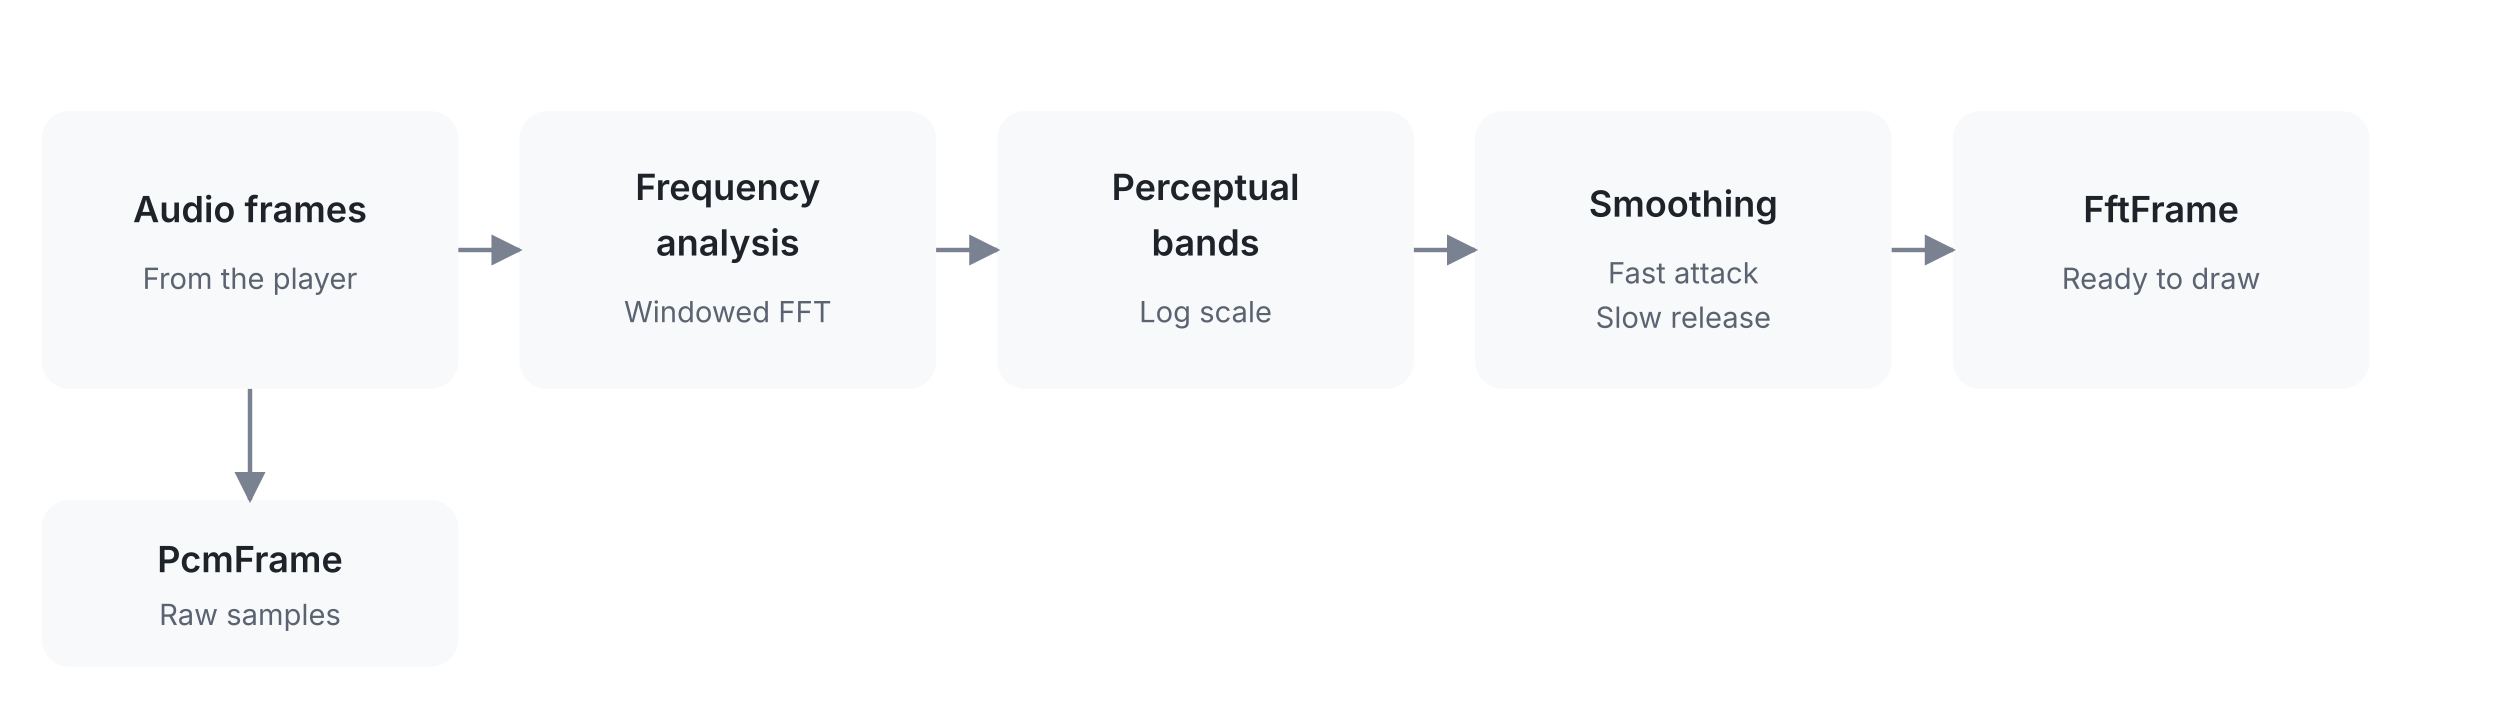
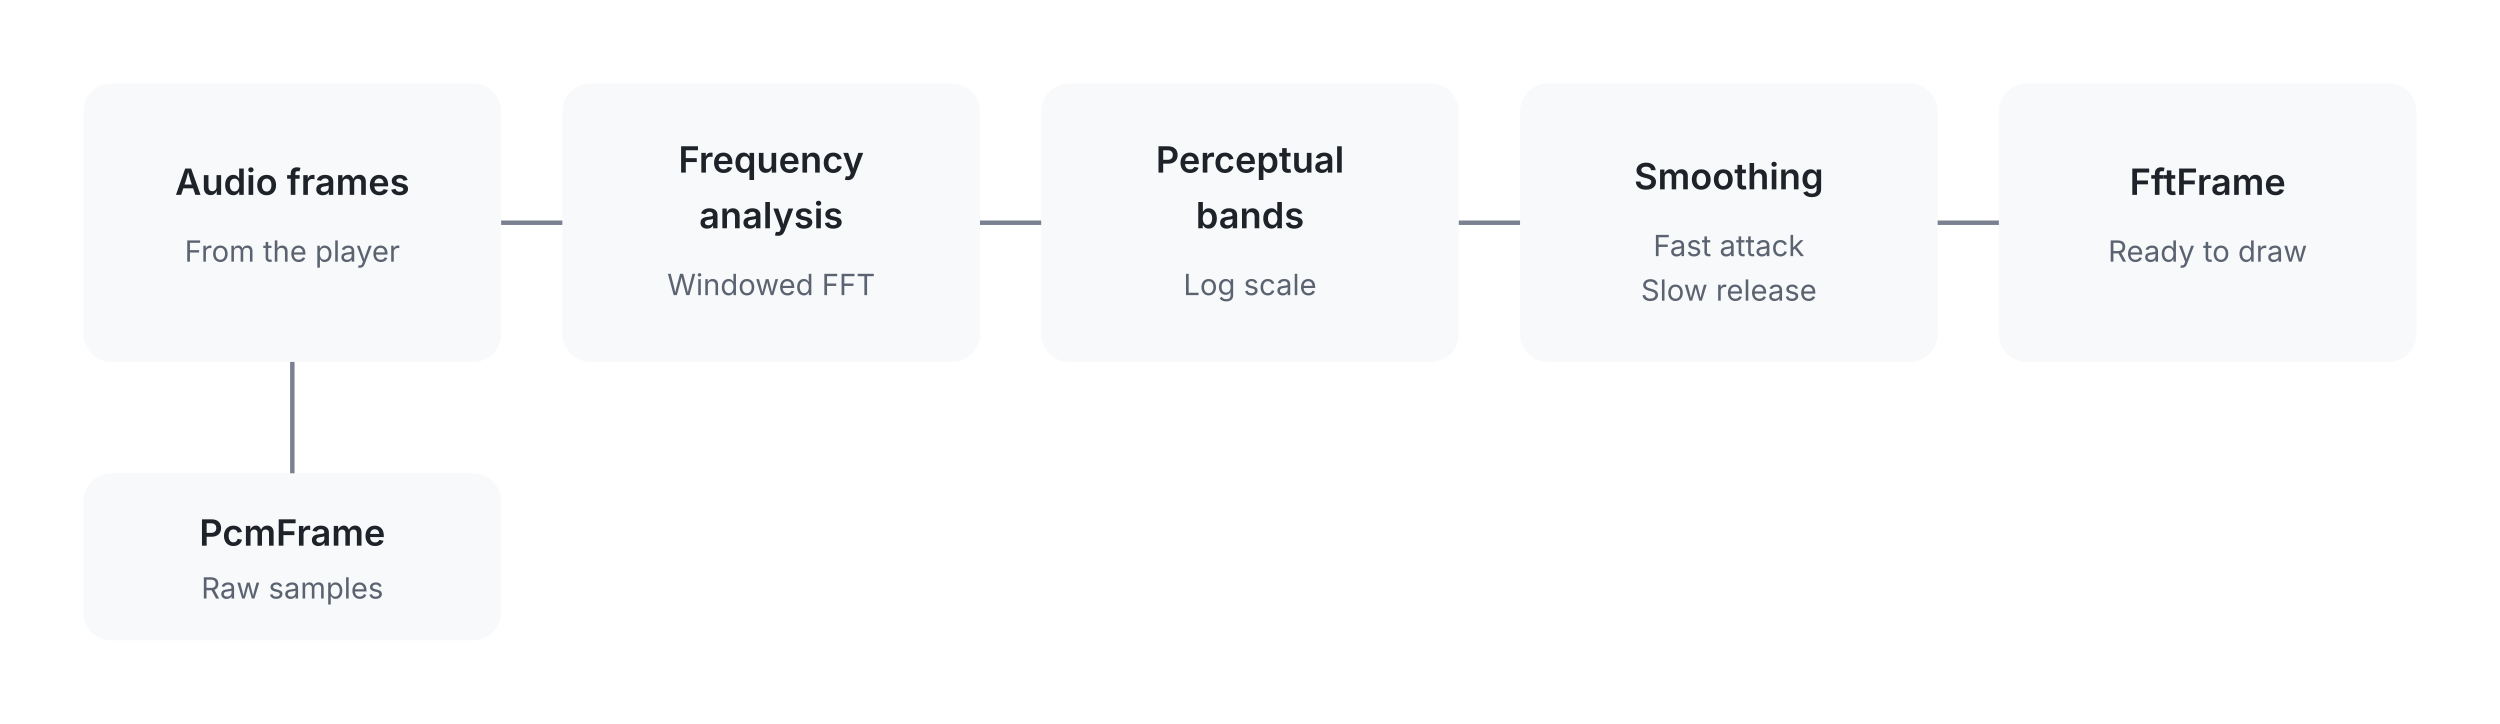
- <svg xmlns="http://www.w3.org/2000/svg" viewBox="0 0 900 260" font-family="system-ui, -apple-system, sans-serif" font-size="13" role="img" aria-label="Spectrum and PCM pipeline">
+ <svg xmlns="http://www.w3.org/2000/svg" viewBox="-15 10 898 260" font-family="system-ui, -apple-system, sans-serif" font-size="13" role="img" aria-label="Spectrum and PCM pipeline">
  <defs>
-     <marker id="ar" viewBox="0 0 10 10" refX="9" refY="5" markerWidth="7" markerHeight="7" orient="auto-start-reverse">
+     <marker id="ar" viewBox="0 0 868 280" refX="9" refY="5" markerWidth="7" markerHeight="7" orient="auto-start-reverse">
      <path d="M0,0 L10,5 L0,10 z" fill="#7a8190" />
    </marker>
  </defs>
  <style>
    rect       { fill: #f8f9fb; rx: 10; ry: 10; }
    .title     { font-weight: 600; fill: #1e2329; }
    .sub       { font-size: 10.5px; fill: #5b6371; }
    .arrow     { stroke: #7a8190; stroke-width: 1.6; fill: none;
                 marker-end: url(#ar); }
  </style>
  <rect x="15" y="40" width="150" height="100" />
  <text class="title" x="90" y="80" text-anchor="middle">Audio frames</text>
  <text class="sub" x="90" y="104" text-anchor="middle">From the player</text>
  <rect x="187" y="40" width="150" height="100" />
  <text class="title" x="262" y="72" text-anchor="middle">Frequency</text>
  <text class="title" x="262" y="92" text-anchor="middle">analysis</text>
  <text class="sub" x="262" y="116" text-anchor="middle">Windowed FFT</text>
  <rect x="359" y="40" width="150" height="100" />
  <text class="title" x="434" y="72" text-anchor="middle">Perceptual</text>
  <text class="title" x="434" y="92" text-anchor="middle">bands</text>
  <text class="sub" x="434" y="116" text-anchor="middle">Log scale</text>
  <rect x="531" y="40" width="150" height="100" />
  <text class="title" x="606" y="78" text-anchor="middle">Smoothing</text>
  <text class="sub" x="606" y="102" text-anchor="middle">Fast attack</text>
  <text class="sub" x="606" y="118" text-anchor="middle">Slow release</text>
  <rect x="703" y="40" width="150" height="100" />
  <text class="title" x="778" y="80" text-anchor="middle">FftFrame</text>
  <text class="sub" x="778" y="104" text-anchor="middle">Ready to draw</text>
  <path class="arrow" d="M165,90 L187,90" />
  <path class="arrow" d="M337,90 L359,90" />
  <path class="arrow" d="M509,90 L531,90" />
  <path class="arrow" d="M681,90 L703,90" />
  <rect x="15" y="180" width="150" height="60" />
  <text class="title" x="90" y="206" text-anchor="middle">PcmFrame</text>
  <text class="sub" x="90" y="225" text-anchor="middle">Raw samples</text>
  <path class="arrow" d="M90,140 L90,180" />
</svg>
